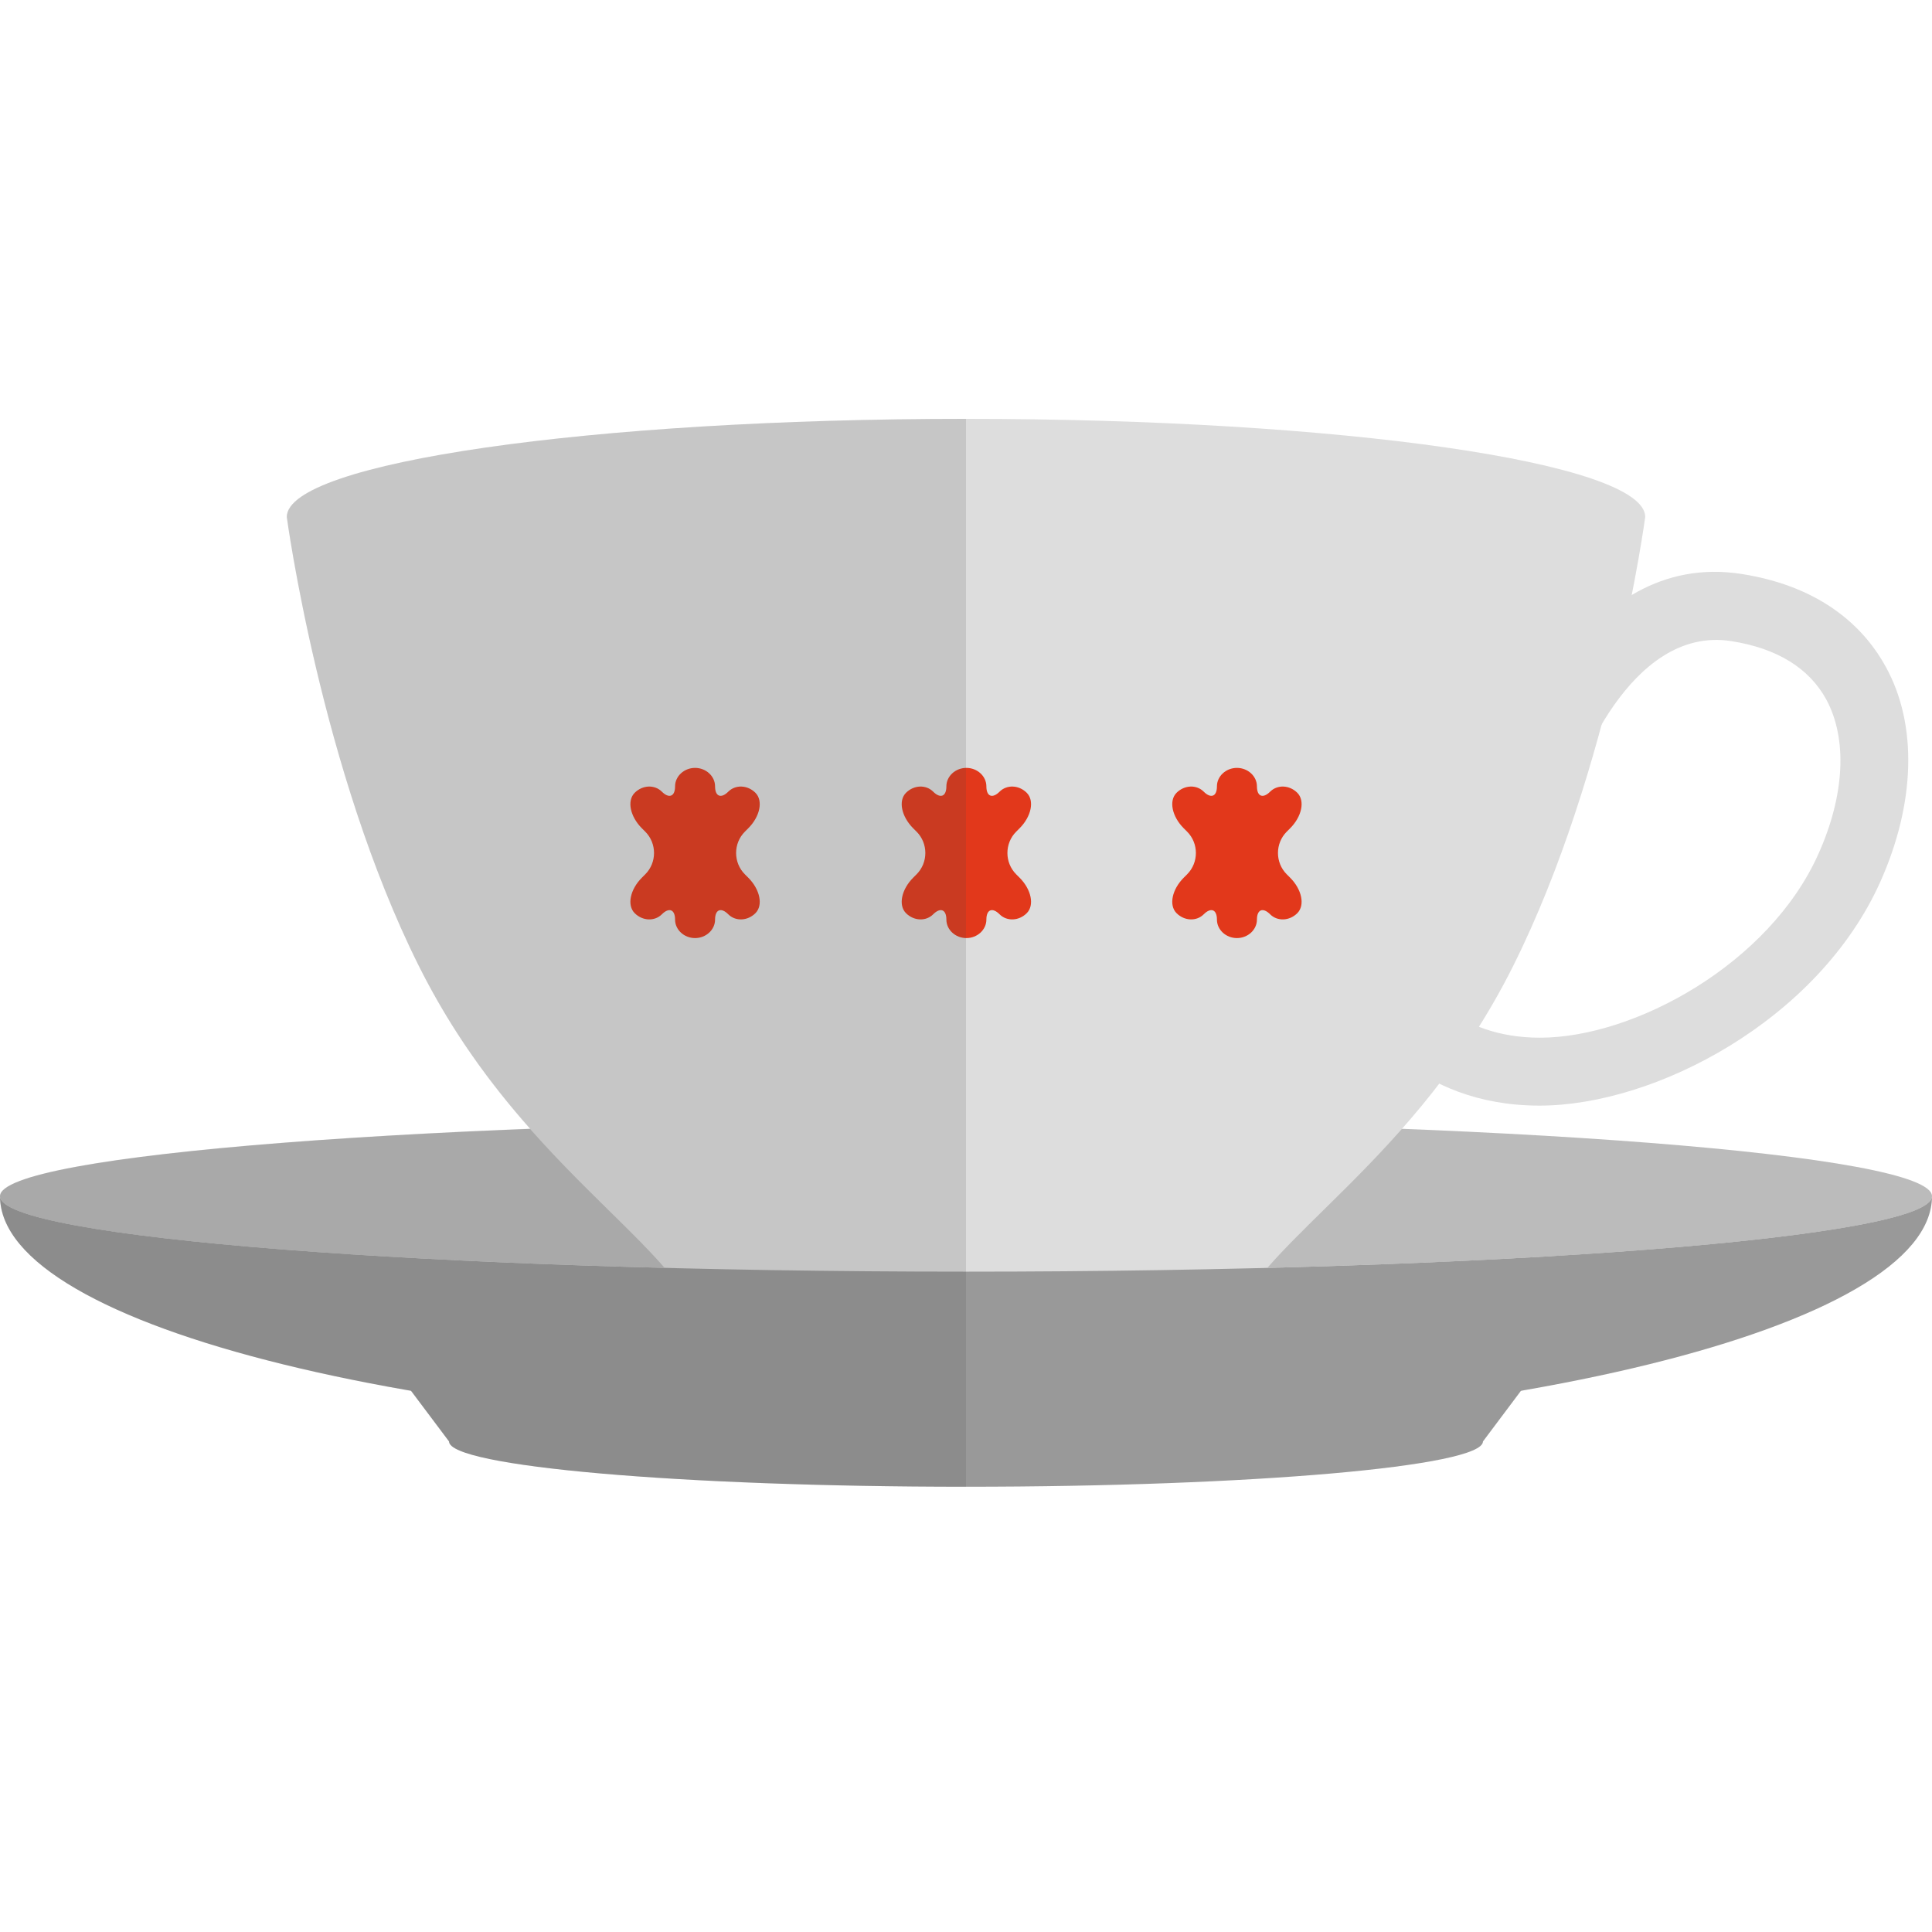
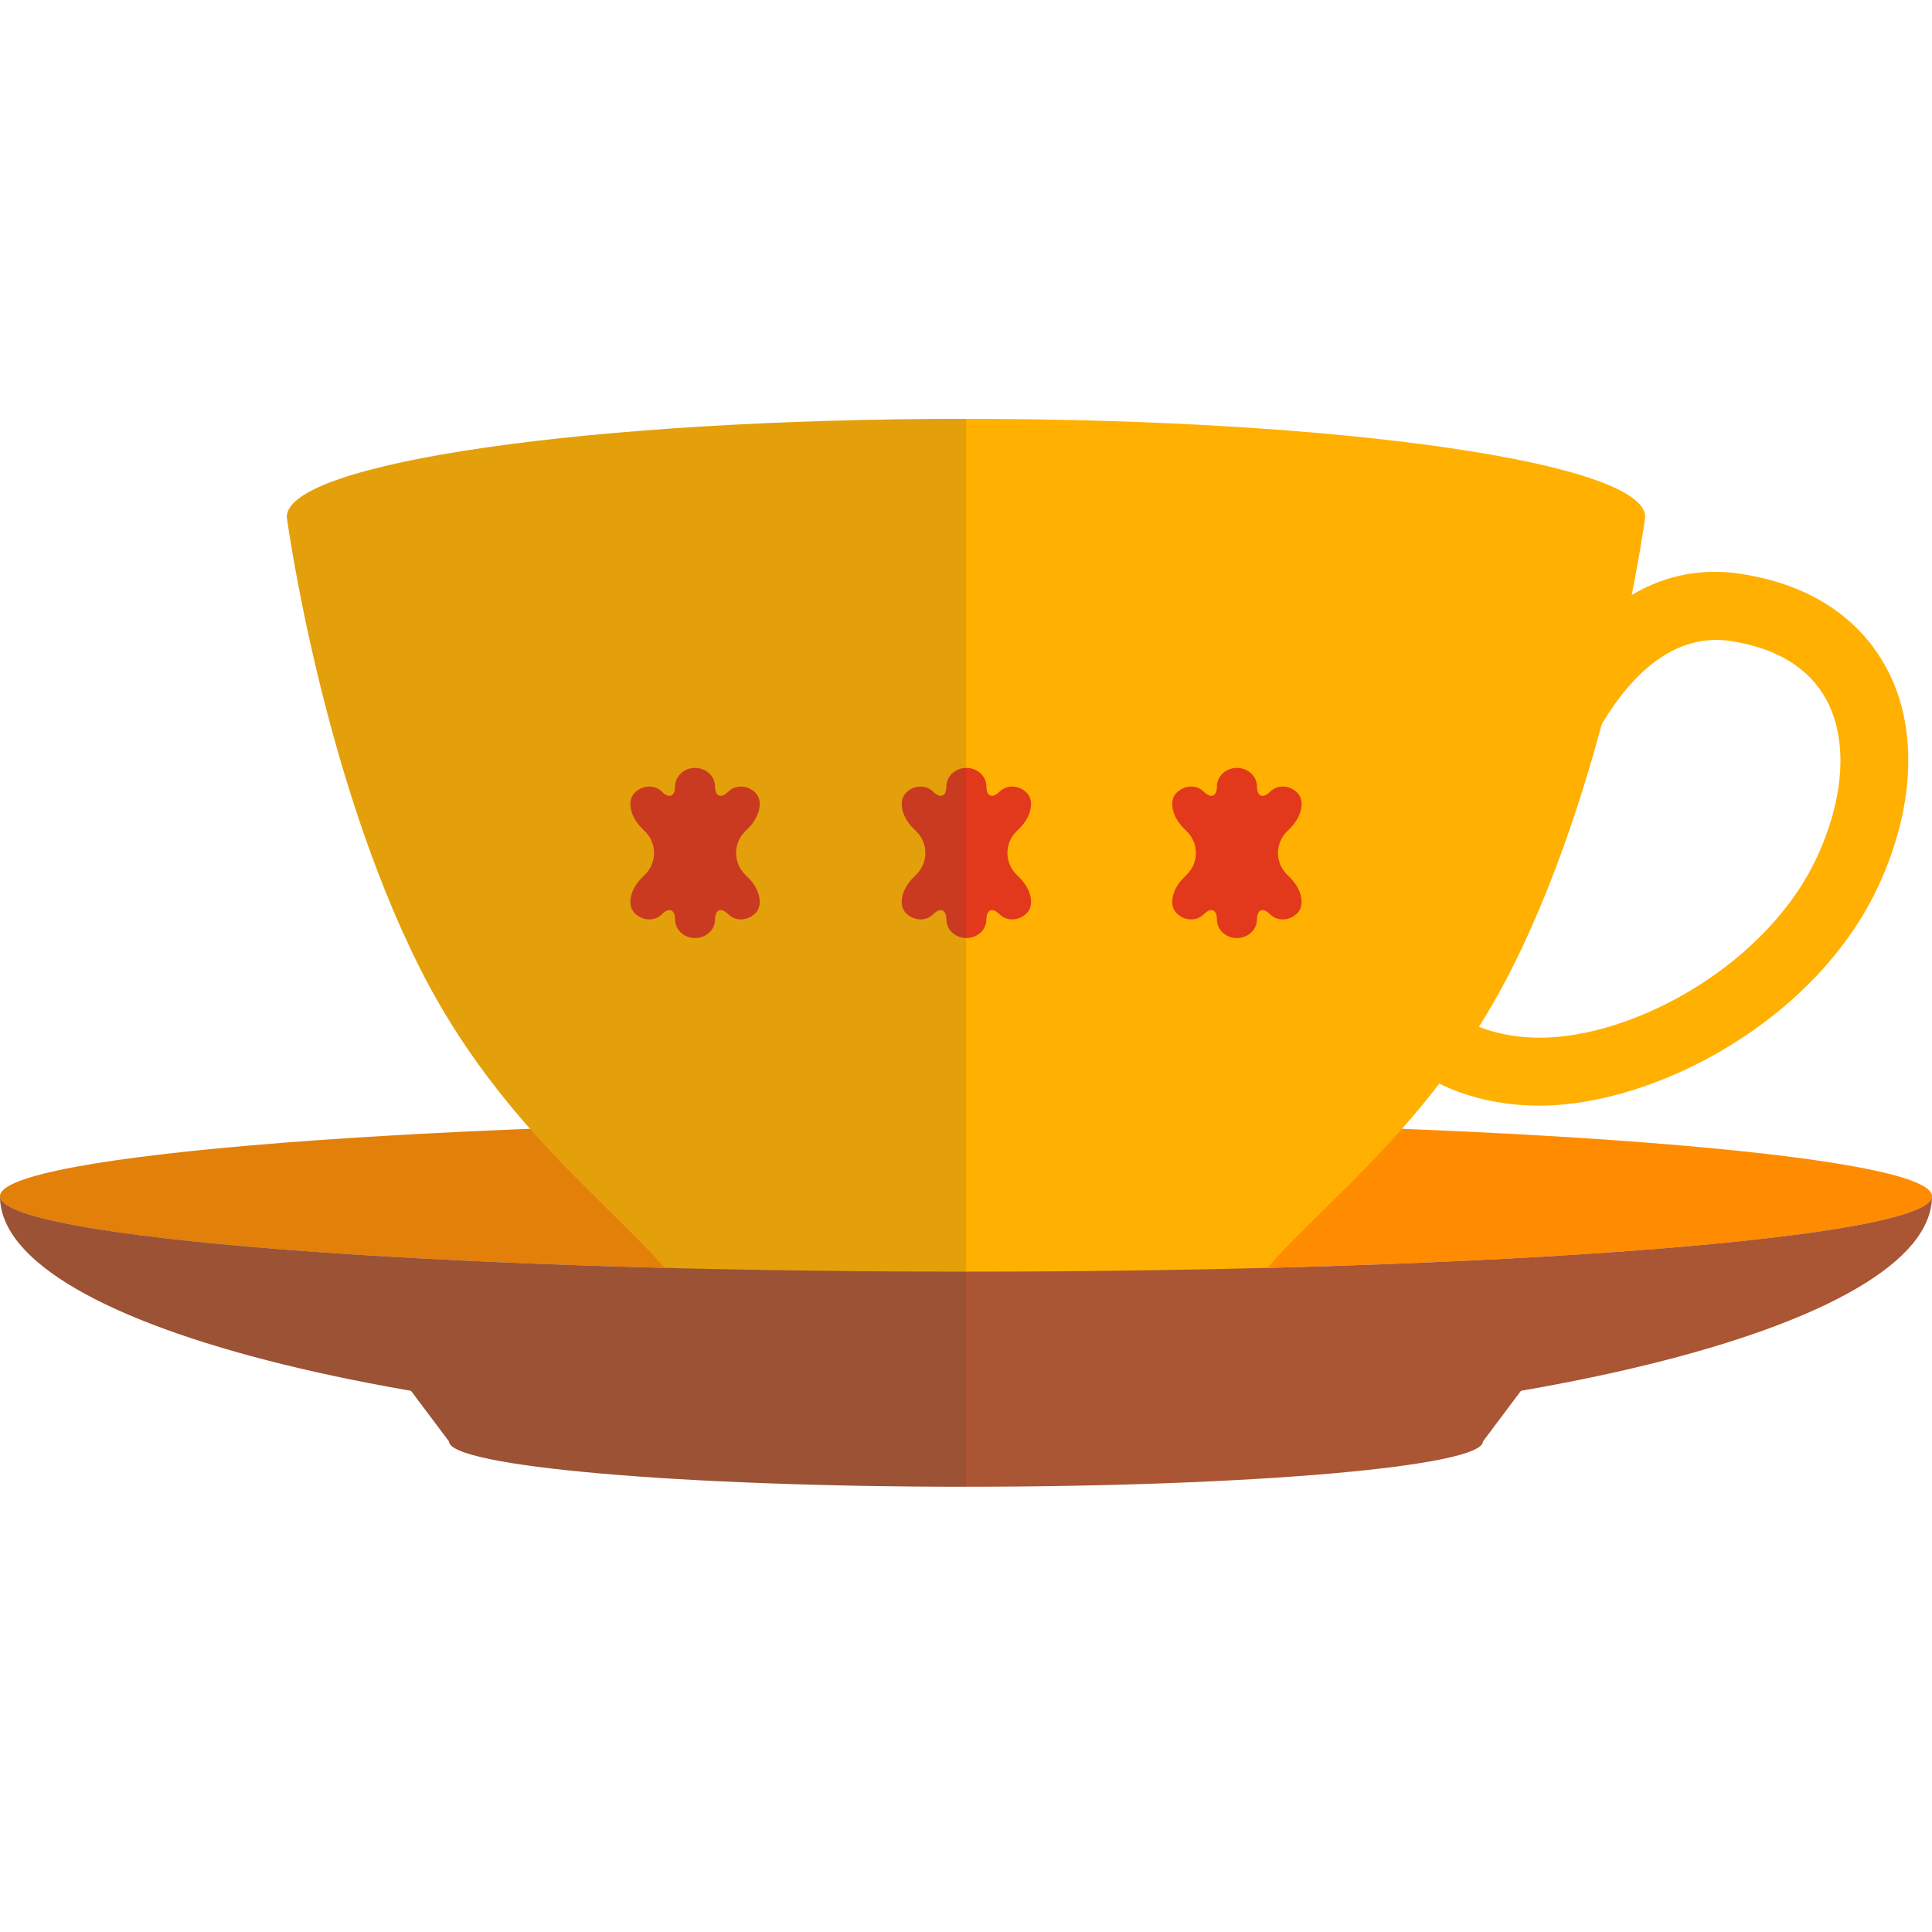
<svg xmlns="http://www.w3.org/2000/svg" version="1.1" x="0" y="0" viewBox="0 0 512 512" xml:space="preserve">
-   <style type="text/css">.st0{fill:#ddd}.st2{fill:#999}</style>
+   <style type="text/css">.st0{fill:#ffb000}.st2{fill:#a53}</style>
  <path class="st0" d="M408 293c-33.4 0-46.8-23.1-47.3-24.1l15.7-8.8c.3.5 9.1 14.9 31.7 14.9 25.1 0 60.8-19.6 73.8-48.7 7-15.6 7.7-30.5 2.1-40.9-4.6-8.4-13.1-13.6-25.2-15.5-27.5-4.3-41.4 37-41.6 37.4l-17.1-5.6c.8-2.3 18.9-56.2 61.4-49.6 22.4 3.5 33.2 15.3 38.3 24.7 8.4 15.3 7.8 36.1-1.5 56.9-16.4 36.6-59.6 59.3-90.3 59.3z" />
-   <ellipse cx="256" cy="317" rx="256" ry="20" fill="#bbb" />
+   <ellipse cx="256" cy="317" rx="256" ry="20" fill="#ff8b00" />
  <path class="st0" d="M256 111c-99.4 0-180 11.6-180 26 0 0 9 67 35 119s66 72 75 95h140c9-23 49-43 75-95s35-119 35-119c0-14.4-80.6-26-180-26z" />
  <path class="st2" d="M256 337c-141.4 0-256-9-256-20 0 34.8 114.6 63 256 63s256-28.2 256-63c0 11-114.6 20-256 20z" />
  <ellipse class="st2" cx="256" cy="382" rx="137" ry="12" />
  <path class="st2" d="M104 362l15 20h13l100-20zm304 0l-15 20h-13l-100-20z" />
-   <path d="M341 220.4c-3.1 3.1-3.1 8.2 0 11.3l.9.9c3.1 3.1 4 7.3 1.9 9.4-2.1 2.1-5.3 2.2-7.2.3s-3.5-1.3-3.5 1.4-2.4 4.9-5.3 4.9-5.3-2.2-5.3-4.9-1.6-3.3-3.5-1.4-5.1 1.8-7.2-.3-1.2-6.3 1.9-9.4l.9-.9c3.1-3.1 3.1-8.2 0-11.3l-.9-.9c-3.1-3.1-4-7.3-1.9-9.4 2.1-2.1 5.3-2.2 7.2-.3s3.5 1.3 3.5-1.4 2.4-4.9 5.3-4.9 5.3 2.2 5.3 4.9 1.6 3.3 3.5 1.4 5.1-1.8 7.2.3 1.2 6.3-1.9 9.4l-.9.9zm-70.8-.9c3.1-3.1 4-7.3 1.9-9.4-2.1-2.1-5.3-2.2-7.2-.3-1.9 1.9-3.5 1.3-3.5-1.4s-2.4-4.9-5.3-4.9-5.3 2.2-5.3 4.9-1.6 3.3-3.5 1.4-5.1-1.8-7.2.3c-2.1 2.1-1.2 6.3 1.9 9.4l.9.9c3.1 3.1 3.1 8.2 0 11.3l-.9.9c-3.1 3.1-4 7.3-1.9 9.4 2.1 2.1 5.3 2.2 7.2.3s3.5-1.3 3.5 1.4 2.4 4.9 5.3 4.9 5.3-2.2 5.3-4.9 1.6-3.3 3.5-1.4 5.1 1.8 7.2-.3 1.2-6.3-1.9-9.4l-.9-.9c-3.1-3.1-3.1-8.2 0-11.3l.9-.9zm-71.9 0c3.1-3.1 4-7.3 1.9-9.4-2.1-2.1-5.3-2.2-7.2-.3s-3.5 1.3-3.5-1.4-2.4-4.9-5.3-4.9-5.3 2.2-5.3 4.9-1.6 3.3-3.5 1.4-5.1-1.8-7.2.3c-2.1 2.1-1.2 6.3 1.9 9.4l.9.9c3.1 3.1 3.1 8.2 0 11.3l-.9.9c-3.1 3.1-4 7.3-1.9 9.4 2.1 2.1 5.3 2.2 7.2.3s3.5-1.3 3.5 1.4 2.4 4.9 5.3 4.9 5.3-2.2 5.3-4.9 1.6-3.3 3.5-1.4 5.1 1.8 7.2-.3c2.1-2.1 1.2-6.3-1.9-9.4l-.9-.9c-3.1-3.1-3.1-8.2 0-11.3l.9-.9z" fill="#e2381b" />
+   <path d="M341 220.4c-3.1 3.1-3.1 8.2 0 11.3l.9.9c3.1 3.1 4 7.3 1.9 9.4-2.1 2.1-5.3 2.2-7.2.3s-3.5-1.3-3.5 1.4-2.4 4.9-5.3 4.9-5.3-2.2-5.3-4.9-1.6-3.3-3.5-1.4-5.1 1.8-7.2-.3c-2.1-2.1-1.2-6.3 1.9-9.4l.9-.9c3.1-3.1 3.1-8.2 0-11.3l-.9-.9c-3.1-3.1-4-7.3-1.9-9.4 2.1-2.1 5.3-2.2 7.2-.3s3.5 1.3 3.5-1.4 2.4-4.9 5.3-4.9 5.3 2.2 5.3 4.9 1.6 3.3 3.5 1.4 5.1-1.8 7.2.3c2.1 2.1 1.2 6.3-1.9 9.4l-.9.9zm-70.8-.9c3.1-3.1 4-7.3 1.9-9.4-2.1-2.1-5.3-2.2-7.2-.3-1.9 1.9-3.5 1.3-3.5-1.4s-2.4-4.9-5.3-4.9-5.3 2.2-5.3 4.9-1.6 3.3-3.5 1.4-5.1-1.8-7.2.3c-2.1 2.1-1.2 6.3 1.9 9.4l.9.9c3.1 3.1 3.1 8.2 0 11.3l-.9.9c-3.1 3.1-4 7.3-1.9 9.4 2.1 2.1 5.3 2.2 7.2.3s3.5-1.3 3.5 1.4 2.4 4.9 5.3 4.9 5.3-2.2 5.3-4.9 1.6-3.3 3.5-1.4 5.1 1.8 7.2-.3c2.1-2.1 1.2-6.3-1.9-9.4l-.9-.9c-3.1-3.1-3.1-8.2 0-11.3l.9-.9zm-71.9 0c3.1-3.1 4-7.3 1.9-9.4-2.1-2.1-5.3-2.2-7.2-.3s-3.5 1.3-3.5-1.4-2.4-4.9-5.3-4.9-5.3 2.2-5.3 4.9-1.6 3.3-3.5 1.4-5.1-1.8-7.2.3c-2.1 2.1-1.2 6.3 1.9 9.4l.9.9c3.1 3.1 3.1 8.2 0 11.3l-.9.9c-3.1 3.1-4 7.3-1.9 9.4 2.1 2.1 5.3 2.2 7.2.3s3.5-1.3 3.5 1.4 2.4 4.9 5.3 4.9 5.3-2.2 5.3-4.9 1.6-3.3 3.5-1.4 5.1 1.8 7.2-.3c2.1-2.1 1.2-6.3-1.9-9.4l-.9-.9c-3.1-3.1-3.1-8.2 0-11.3l.9-.9z" fill="#e2381b" />
  <path d="M76 137s9 67 35 119c8.8 17.6 19.2 31.5 29.5 43.1C57.1 302.4 0 309.2 0 317c0 21.3 43.1 40.2 108.9 51.6L119 382c0 6.6 61.3 12 137 12V111c-99.4 0-180 11.6-180 26z" opacity=".15" fill="#444" />
</svg>
